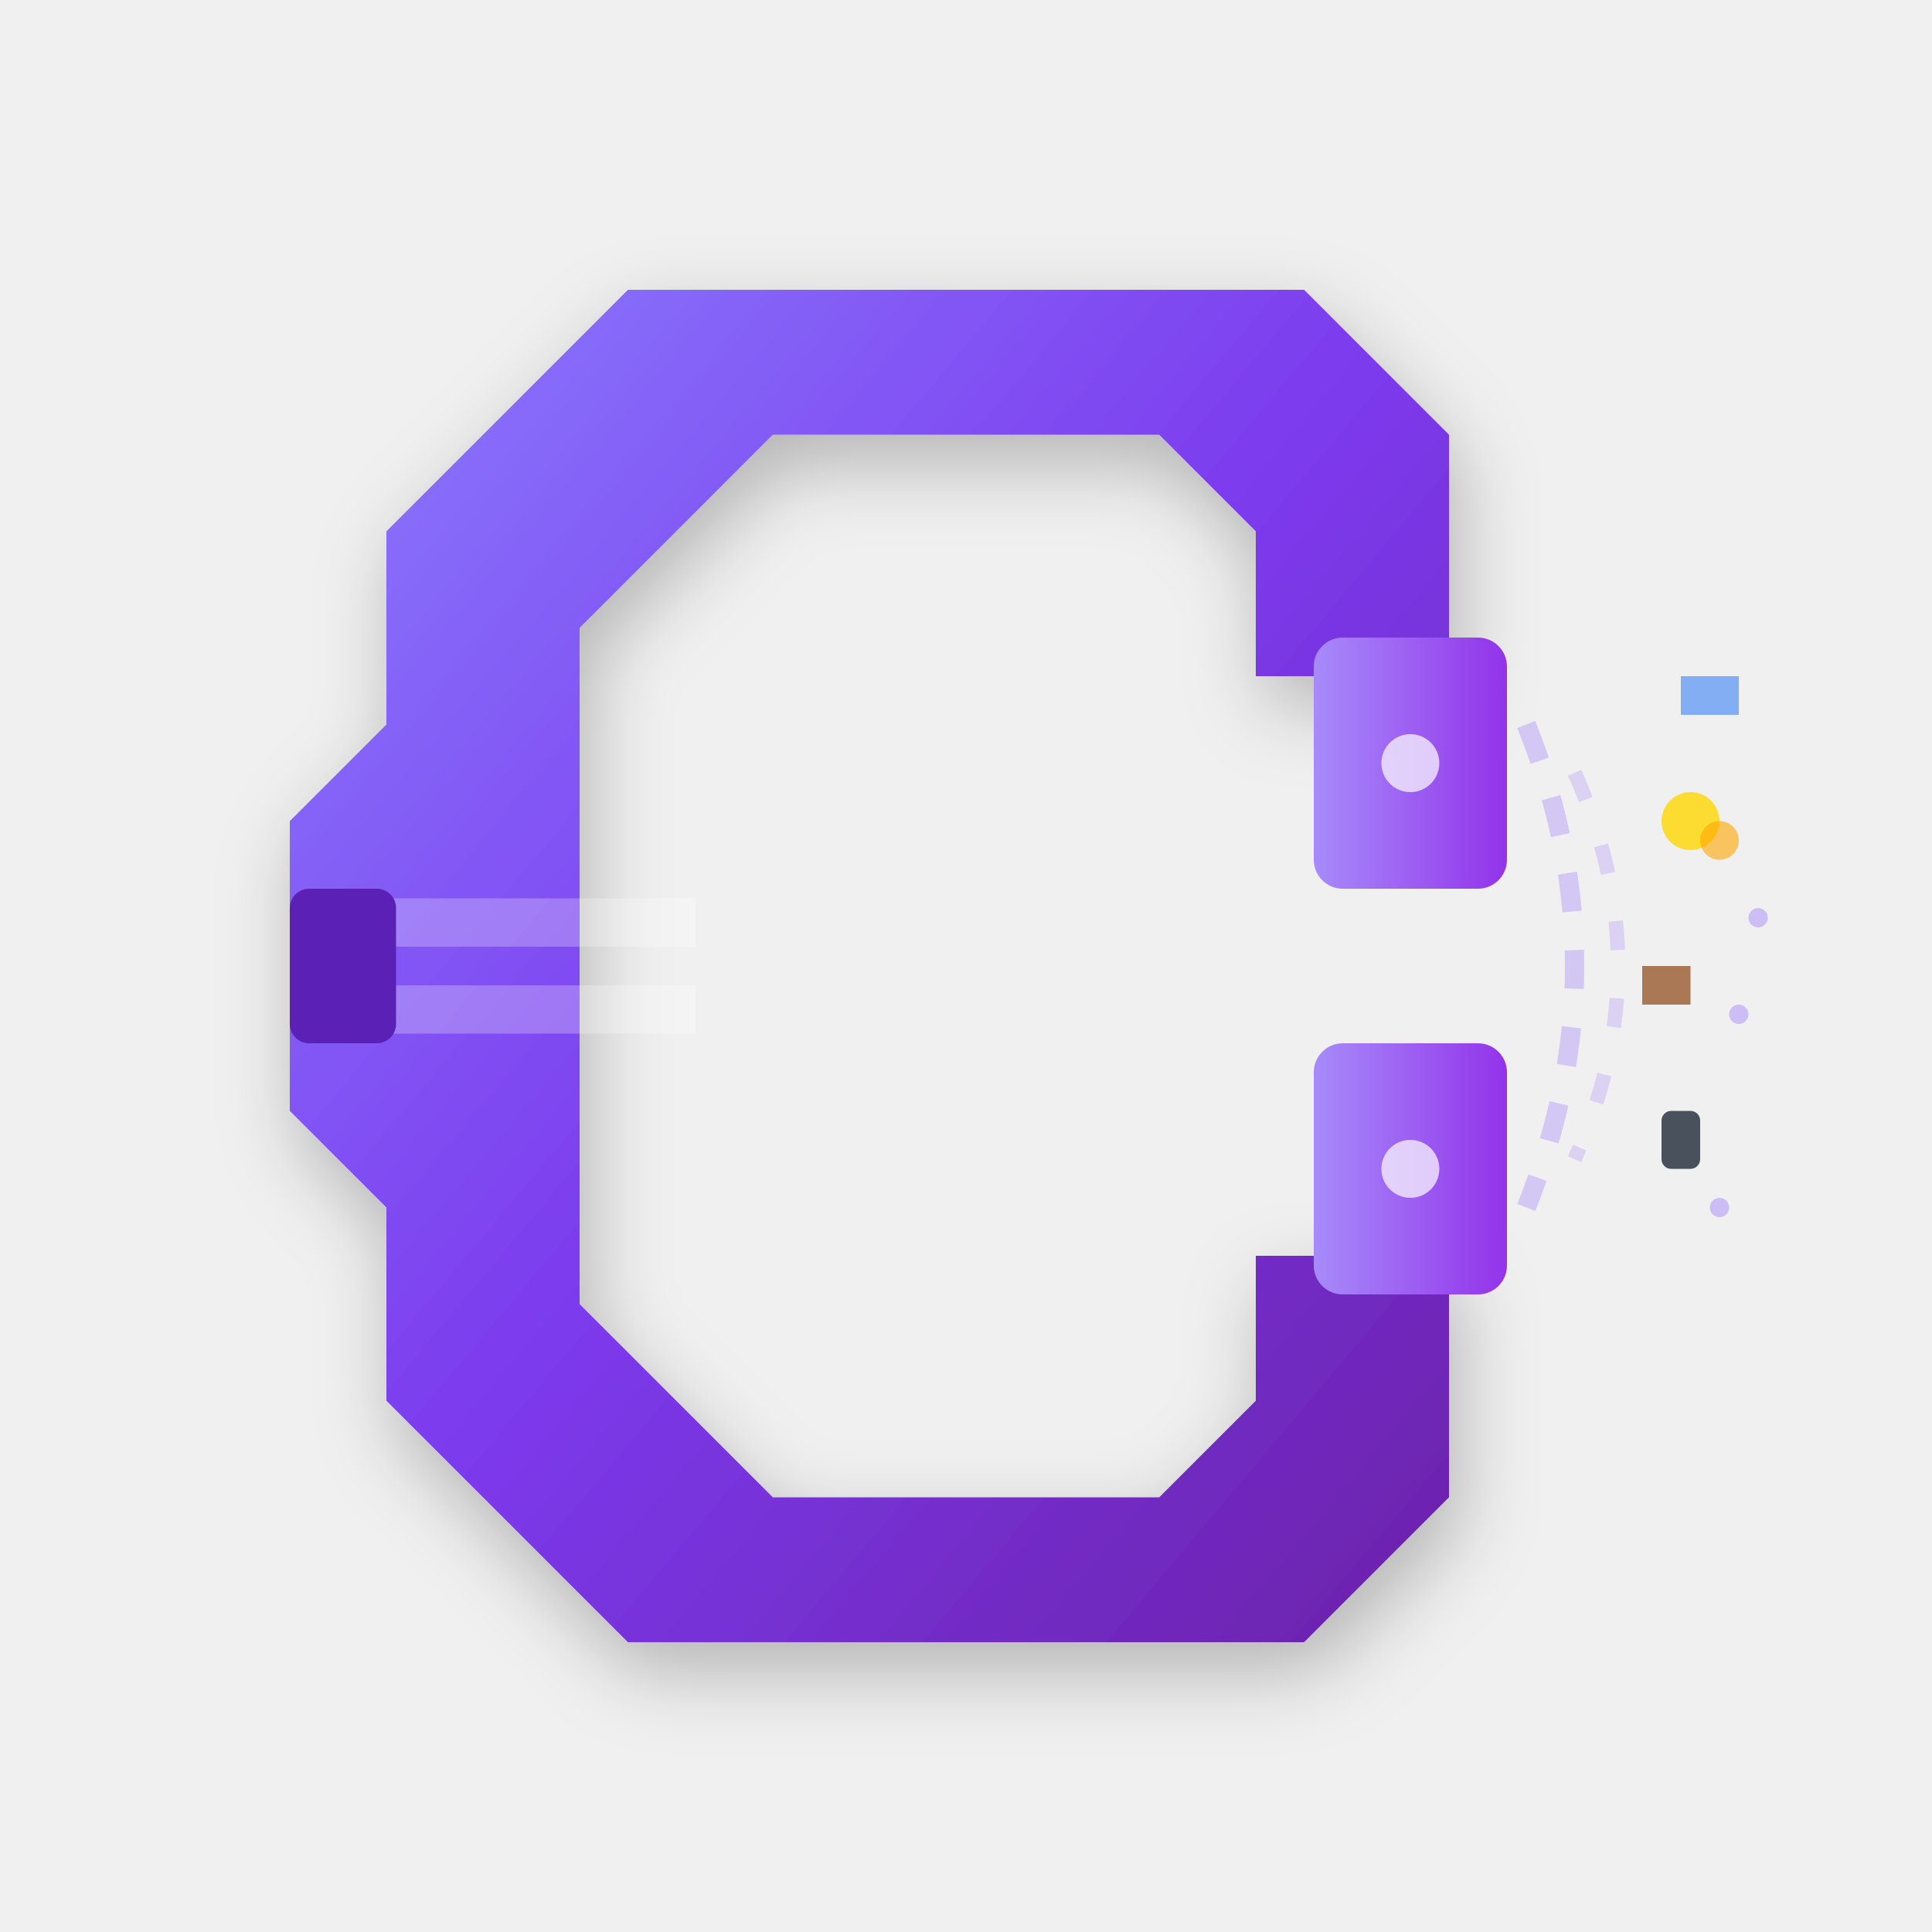
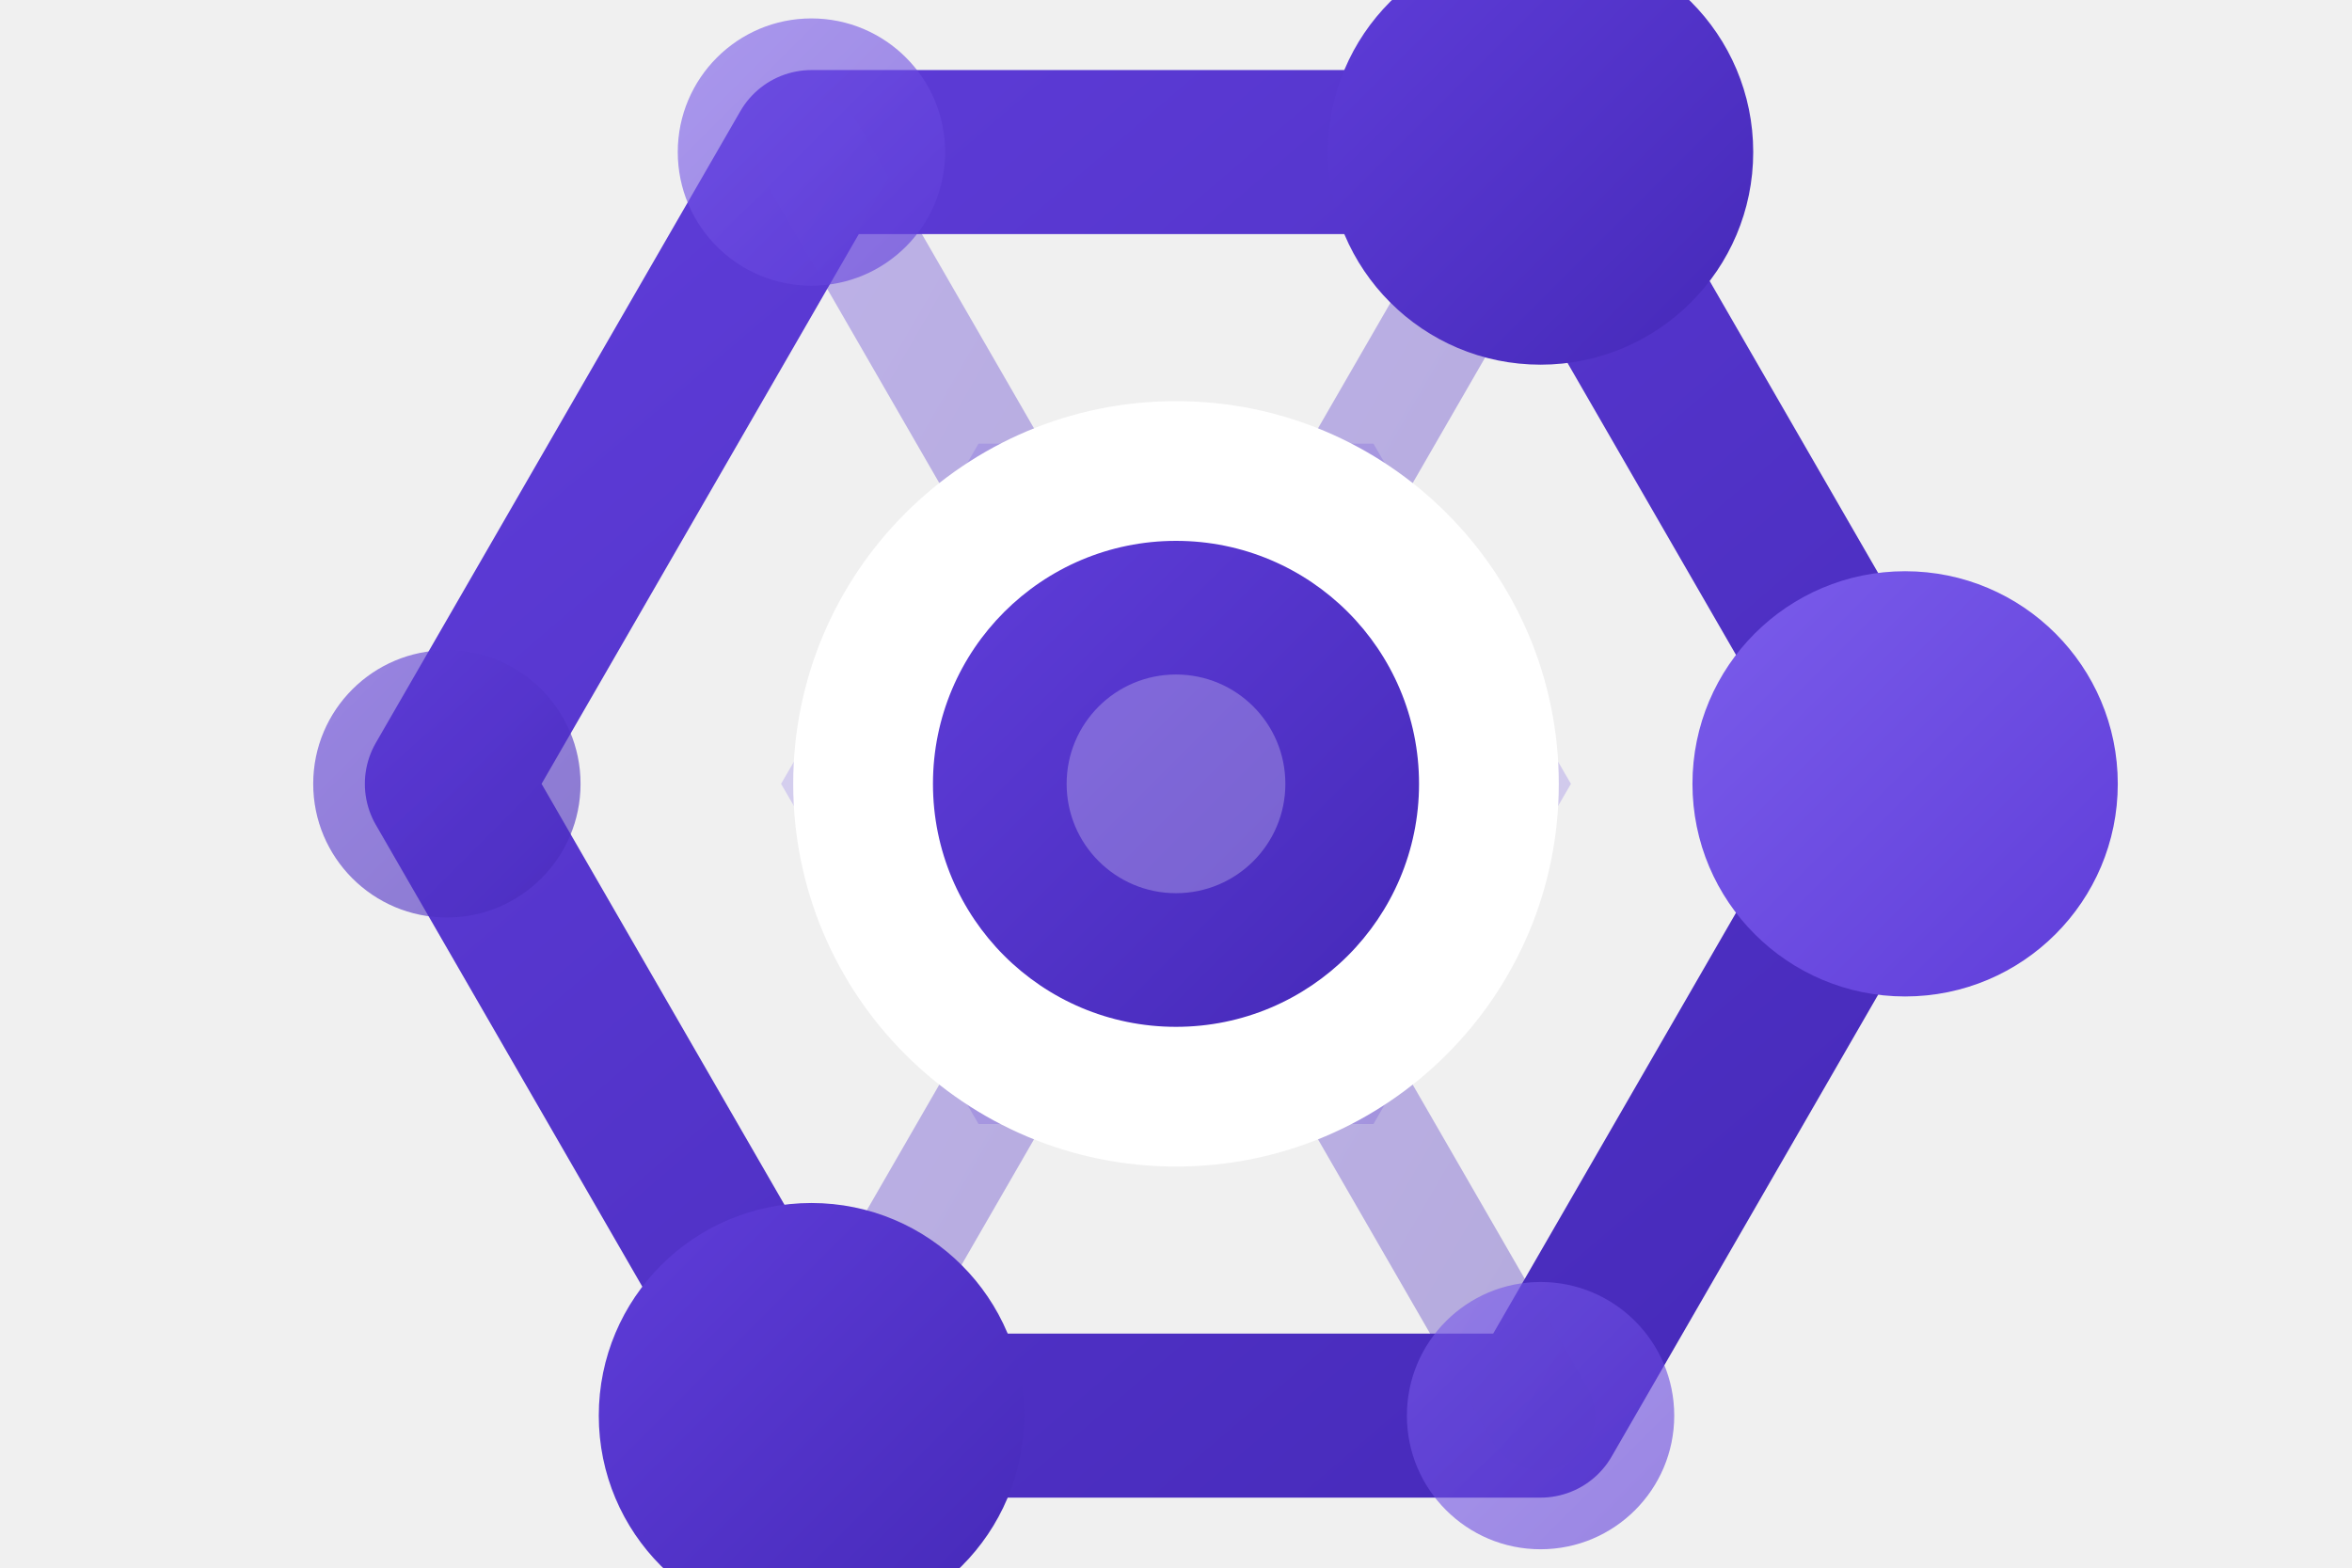
- <svg xmlns="http://www.w3.org/2000/svg" width="200" height="200" viewBox="0 0 200 200">
+ <svg xmlns="http://www.w3.org/2000/svg" width="2400" height="1600" viewBox="0 0 2400 1600">
  <defs>
-     <linearGradient id="mainViolet" x1="0%" y1="0%" x2="100%" y2="100%">
-       <stop offset="0%" style="stop-color:#8B7FFF;stop-opacity:1" />
-       <stop offset="50%" style="stop-color:#7C3AED;stop-opacity:1" />
-       <stop offset="100%" style="stop-color:#6B21A8;stop-opacity:1" />
+     <linearGradient id="primaryGrad" x1="0%" y1="0%" x2="100%" y2="100%">
+       <stop offset="0%" style="stop-color:#5F3DD9" />
+       <stop offset="100%" style="stop-color:#4529B8" />
    </linearGradient>
-     <linearGradient id="lightViolet" x1="0%" y1="0%" x2="100%" y2="0%">
-       <stop offset="0%" style="stop-color:#A78BFA;stop-opacity:1" />
-       <stop offset="100%" style="stop-color:#9333EA;stop-opacity:1" />
+     <linearGradient id="secondaryGrad" x1="0%" y1="0%" x2="100%" y2="100%">
+       <stop offset="0%" style="stop-color:#7B5DEB" />
+       <stop offset="100%" style="stop-color:#5F3DD9" />
    </linearGradient>
-     <filter id="glow">
-       <feGaussianBlur stdDeviation="3" result="coloredBlur" />
-       <feMerge>
-         <feMergeNode in="coloredBlur" />
-         <feMergeNode in="SourceGraphic" />
-       </feMerge>
-     </filter>
-     <filter id="shadow">
-       <feDropShadow dx="1" dy="3" stdDeviation="4" flood-opacity="0.25" />
-     </filter>
  </defs>
-   <g transform="translate(100, 100)">
-     <path d="       M 50 -30       L 50 -55       L 35 -70       L -35 -70       L -60 -45       L -60 -25       L -70 -15       L -70 15       L -60 25       L -60 45       L -35 70       L 35 70       L 50 55       L 50 30       L 30 30       L 30 45       L 20 55       L -20 55       L -40 35       L -40 -35       L -20 -55       L 20 -55       L 30 -45       L 30 -30       Z     " fill="url(#mainViolet)" filter="url(#shadow)" />
-     <rect x="36" y="-34" width="20" height="26" fill="url(#lightViolet)" rx="3">
-       <animate attributeName="opacity" values="0.8;1;0.8" dur="2s" repeatCount="indefinite" />
-     </rect>
-     <rect x="36" y="8" width="20" height="26" fill="url(#lightViolet)" rx="3">
-       <animate attributeName="opacity" values="0.8;1;0.8" dur="2s" begin="1s" repeatCount="indefinite" />
-     </rect>
-     <circle cx="46" cy="-21" r="3" fill="#fff" opacity="0.7">
-       <animate attributeName="r" values="3;4;3" dur="2s" repeatCount="indefinite" />
-     </circle>
-     <circle cx="46" cy="21" r="3" fill="#fff" opacity="0.7">
-       <animate attributeName="r" values="3;4;3" dur="2s" begin="1s" repeatCount="indefinite" />
-     </circle>
-     <rect x="-63" y="-7" width="35" height="5" fill="#fff" opacity="0.25" />
-     <rect x="-63" y="2" width="35" height="5" fill="#fff" opacity="0.25" />
-     <rect x="-70" y="-8" width="11" height="16" fill="#5B21B6" rx="2" />
-     <path d="M 58 -25 Q 68 0, 58 25" stroke="#A78BFA" stroke-width="2" fill="none" opacity="0.4" stroke-dasharray="4,4">
-       <animate attributeName="stroke-dashoffset" values="0;8" dur="1s" repeatCount="indefinite" />
-     </path>
-     <path d="M 63 -20 Q 72 0, 63 20" stroke="#A78BFA" stroke-width="1.5" fill="none" opacity="0.3" stroke-dasharray="3,5">
-       <animate attributeName="stroke-dashoffset" values="0;8" dur="1.5s" repeatCount="indefinite" />
-     </path>
-     <g>
-       <circle cx="75" cy="-15" r="3" fill="#FFD700" opacity="0.8">
-         <animate attributeName="cx" values="75;58;75" dur="3s" repeatCount="indefinite" />
-         <animate attributeName="cy" values="-15;-21;-15" dur="3s" repeatCount="indefinite" />
-       </circle>
-       <circle cx="78" cy="-13" r="2" fill="#FFA500" opacity="0.6">
-         <animate attributeName="cx" values="78;60;78" dur="3s" repeatCount="indefinite" />
-         <animate attributeName="cy" values="-13;-19;-13" dur="3s" repeatCount="indefinite" />
-       </circle>
+   <g transform="translate(1200, 800) scale(3.1)">
+     <path d="M -120 -208 L 120 -208 L 240 0 L 120 208 L -120 208 L -240 0 Z" fill="none" stroke="url(#primaryGrad)" stroke-width="54" stroke-linejoin="round" stroke-linecap="round" />
+     <path d="M -65 -112 L 65 -112 L 130 0 L 65 112 L -65 112 L -130 0 Z" fill="url(#secondaryGrad)" opacity="0.22" />
+     <g stroke="url(#primaryGrad)" stroke-width="36" opacity="0.35" stroke-linecap="round">
+       <line x1="0" y1="0" x2="120" y2="-208" />
+       <line x1="0" y1="0" x2="240" y2="0" />
+       <line x1="0" y1="0" x2="120" y2="208" />
+       <line x1="0" y1="0" x2="-120" y2="208" />
+       <line x1="0" y1="0" x2="-240" y2="0" />
+       <line x1="0" y1="0" x2="-120" y2="-208" />
    </g>
-     <rect x="72" y="15" width="4" height="6" rx="1" fill="#1F2937" opacity="0.8">
-       <animate attributeName="x" values="72;56;72" dur="3.5s" begin="0.5s" repeatCount="indefinite" />
-       <animate attributeName="y" values="15;21;15" dur="3.5s" begin="0.5s" repeatCount="indefinite" />
-     </rect>
-     <rect x="70" y="0" width="5" height="4" fill="#8B4513" opacity="0.7">
-       <animate attributeName="x" values="70;55;70" dur="4s" begin="1s" repeatCount="indefinite" />
-     </rect>
-     <rect x="74" y="-30" width="6" height="4" fill="#3B82F6" opacity="0.6">
-       <animate attributeName="x" values="74;58;74" dur="3.2s" begin="1.5s" repeatCount="indefinite" />
-       <animate attributeName="y" values="-30;-25;-30" dur="3.2s" begin="1.5s" repeatCount="indefinite" />
-     </rect>
-     <circle cx="80" cy="5" r="1" fill="#A78BFA" opacity="0.5">
-       <animate attributeName="cx" values="80;60;80" dur="2s" repeatCount="indefinite" />
-       <animate attributeName="opacity" values="0;0.5;0" dur="2s" repeatCount="indefinite" />
-     </circle>
-     <circle cx="82" cy="-5" r="1" fill="#A78BFA" opacity="0.5">
-       <animate attributeName="cx" values="82;60;82" dur="2.5s" begin="0.5s" repeatCount="indefinite" />
-       <animate attributeName="opacity" values="0;0.5;0" dur="2.5s" begin="0.5s" repeatCount="indefinite" />
-     </circle>
-     <circle cx="78" cy="25" r="1" fill="#A78BFA" opacity="0.5">
-       <animate attributeName="cx" values="78;58;78" dur="2.2s" begin="1s" repeatCount="indefinite" />
-       <animate attributeName="opacity" values="0;0.5;0" dur="2.2s" begin="1s" repeatCount="indefinite" />
-     </circle>
+     <circle cx="120" cy="-208" r="70" fill="url(#primaryGrad)" />
+     <circle cx="-120" cy="208" r="70" fill="url(#primaryGrad)" />
+     <circle cx="240" cy="0" r="70" fill="url(#secondaryGrad)" />
+     <circle cx="-120" cy="-208" r="44" fill="url(#secondaryGrad)" opacity="0.6" />
+     <circle cx="120" cy="208" r="44" fill="url(#secondaryGrad)" opacity="0.6" />
+     <circle cx="-240" cy="0" r="44" fill="url(#primaryGrad)" opacity="0.6" />
+     <circle cx="0" cy="0" r="126" fill="white" />
+     <circle cx="0" cy="0" r="80" fill="url(#primaryGrad)" />
+     <circle cx="0" cy="0" r="36" fill="white" opacity="0.25" />
  </g>
</svg>
